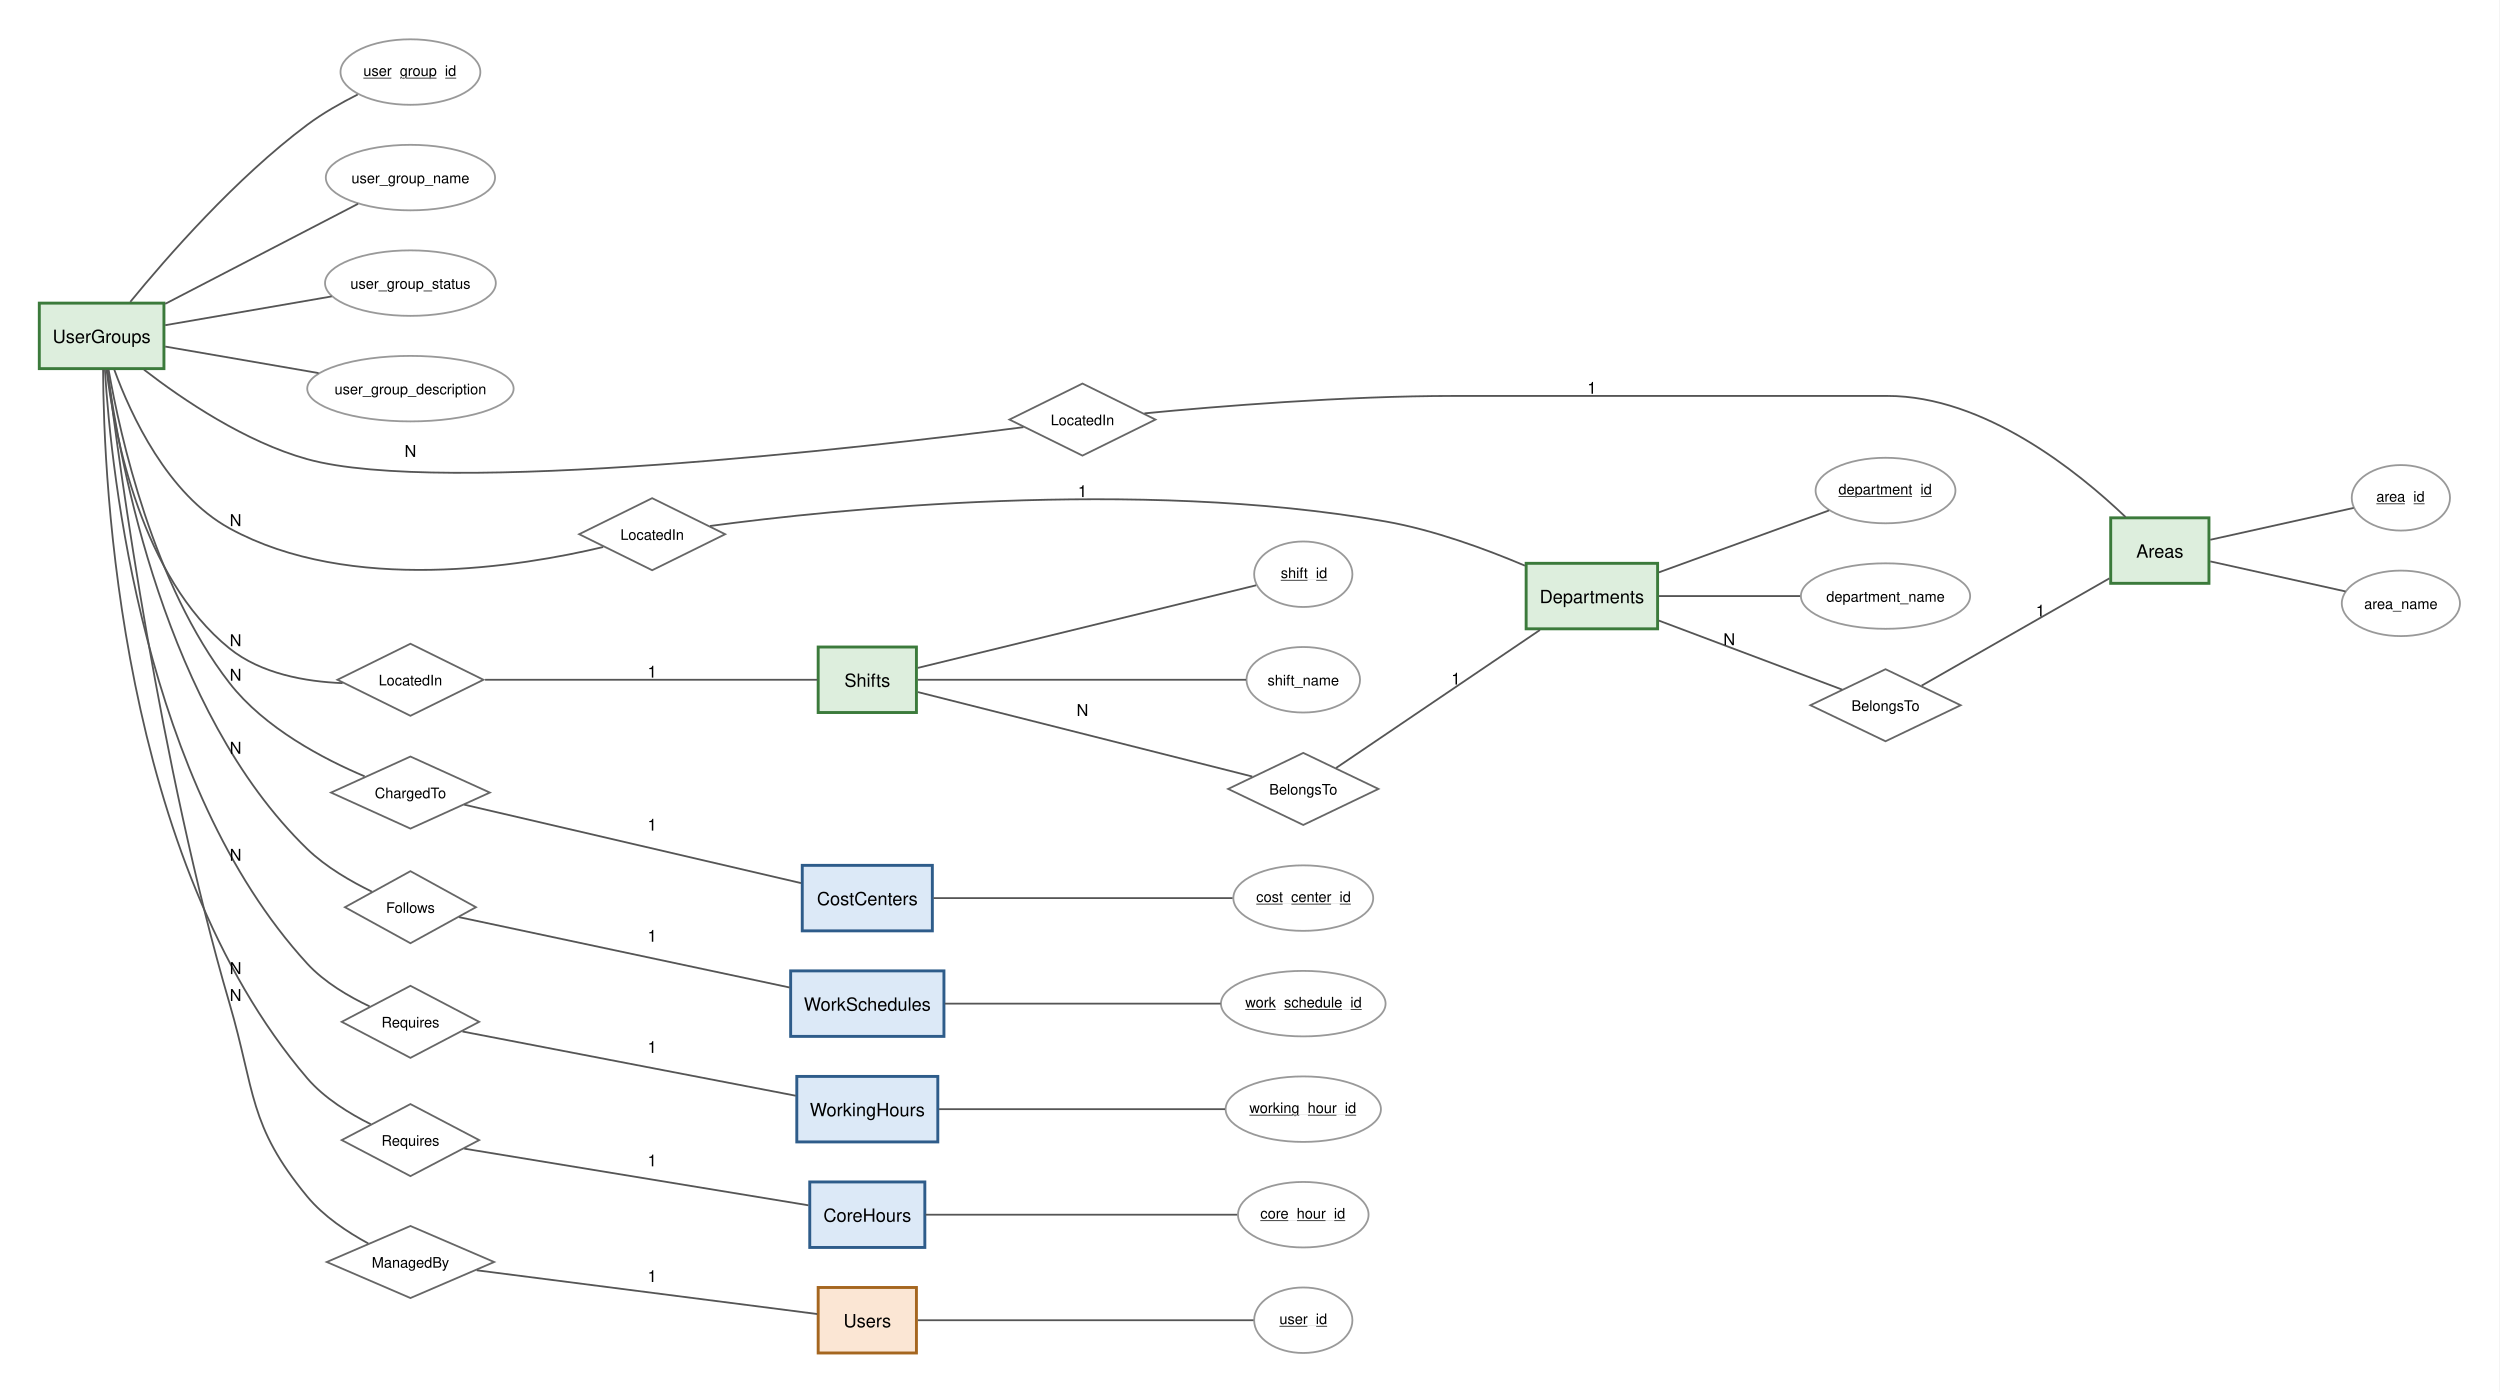
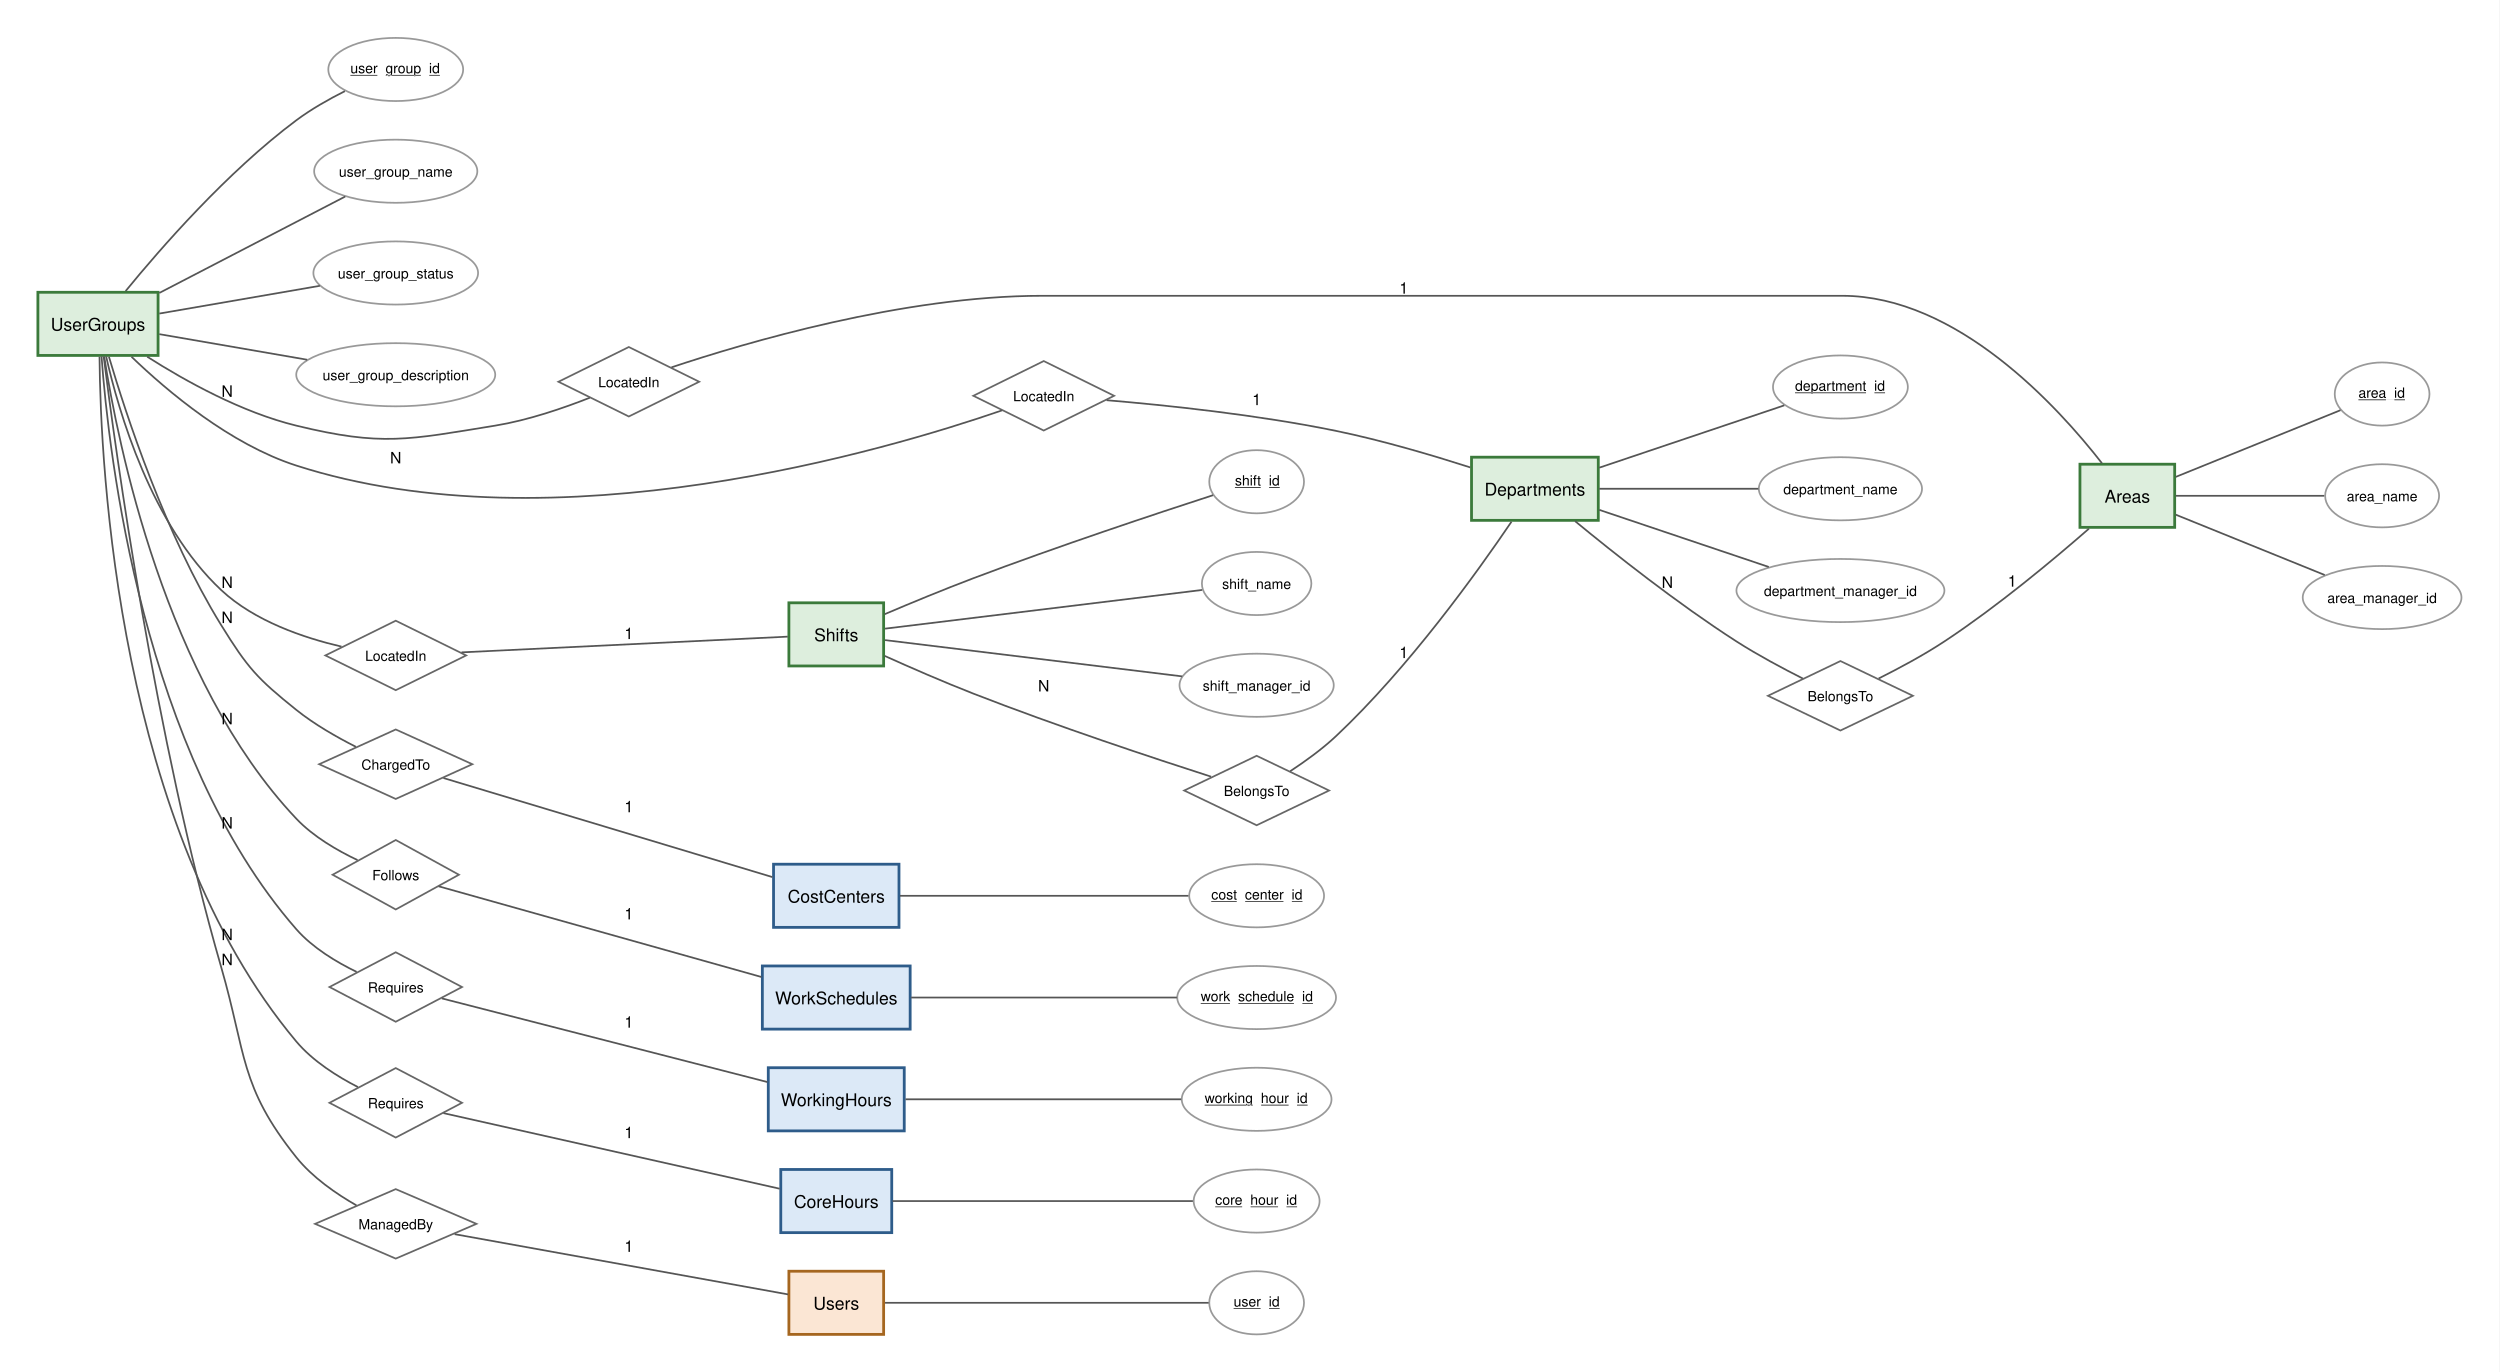
- <svg xmlns="http://www.w3.org/2000/svg" width="1374pt" height="765pt" viewBox="0.00 0.00 1374.00 765.00">
-   <g id="graph0" class="graph" transform="scale(1 1) rotate(0) translate(21.6 743.6)">
-     <polygon fill="white" stroke="none" points="-21.6,21.6 -21.6,-743.6 1351.99,-743.6 1351.99,21.6 -21.6,21.6" />
+ <svg xmlns="http://www.w3.org/2000/svg" width="1425pt" height="782pt" viewBox="0.00 0.00 1425.00 782.00">
+   <g id="graph0" class="graph" transform="scale(1 1) rotate(0) translate(21.6 760.6)">
+     <polygon fill="white" stroke="none" points="-21.6,21.6 -21.6,-760.6 1403.04,-760.6 1403.04,21.6 -21.6,21.6" />
    <g id="node1" class="node">
-       <polygon fill="#ddeedd" stroke="#3b7a3b" stroke-width="1.6" points="1192.44,-459 1138.44,-459 1138.44,-423 1192.44,-423 1192.44,-459" />
-       <text xml:space="preserve" text-anchor="middle" x="1165.44" y="-437.12" font-family="Helvetica,sans-Serif" font-size="10.00">Areas</text>
+       <polygon fill="#ddeedd" stroke="#3b7a3b" stroke-width="1.6" points="1217.97,-496 1163.97,-496 1163.97,-460 1217.97,-460 1217.97,-496" />
+       <text xml:space="preserve" text-anchor="middle" x="1190.97" y="-474.12" font-family="Helvetica,sans-Serif" font-size="10.00">Areas</text>
    </g>
    <g id="node2" class="node">
-       <ellipse fill="white" stroke="#999999" cx="1297.92" cy="-470" rx="27" ry="18" />
-       <text xml:space="preserve" text-anchor="start" x="1284.42" y="-467.9" font-family="Helvetica,sans-Serif" text-decoration="underline" font-size="8.00">area_id</text>
+       <ellipse fill="white" stroke="#999999" cx="1336.2" cy="-536" rx="27" ry="18" />
+       <text xml:space="preserve" text-anchor="start" x="1322.7" y="-533.9" font-family="Helvetica,sans-Serif" text-decoration="underline" font-size="8.00">area_id</text>
    </g>
    <g id="edge1" class="edge">
-       <path fill="none" stroke="#555555" d="M1193.16,-446.94C1216.27,-452.08 1249.43,-459.45 1272,-464.46" />
+       <path fill="none" stroke="#555555" d="M1218.57,-488.77C1245.6,-499.72 1287,-516.48 1312.51,-526.81" />
    </g>
    <g id="node3" class="node">
-       <ellipse fill="white" stroke="#999999" cx="1297.92" cy="-412" rx="32.47" ry="18" />
-       <text xml:space="preserve" text-anchor="middle" x="1297.92" y="-408.9" font-family="Helvetica,sans-Serif" font-size="8.00">area_name</text>
+       <ellipse fill="white" stroke="#999999" cx="1336.2" cy="-478" rx="32.47" ry="18" />
+       <text xml:space="preserve" text-anchor="middle" x="1336.2" y="-474.9" font-family="Helvetica,sans-Serif" font-size="8.00">area_name</text>
    </g>
    <g id="edge2" class="edge">
-       <path fill="none" stroke="#555555" d="M1193.16,-435.06C1214.78,-430.26 1245.2,-423.5 1267.51,-418.54" />
+       <path fill="none" stroke="#555555" d="M1218.57,-478C1242.52,-478 1277.76,-478 1303.23,-478" />
    </g>
    <g id="node4" class="node">
-       <polygon fill="#ddeedd" stroke="#3b7a3b" stroke-width="1.6" points="889.42,-434 817.17,-434 817.17,-398 889.42,-398 889.42,-434" />
-       <text xml:space="preserve" text-anchor="middle" x="853.29" y="-412.12" font-family="Helvetica,sans-Serif" font-size="10.00">Departments</text>
+       <ellipse fill="white" stroke="#999999" cx="1336.2" cy="-420" rx="45.24" ry="18" />
+       <text xml:space="preserve" text-anchor="middle" x="1336.2" y="-416.9" font-family="Helvetica,sans-Serif" font-size="8.00">area_manager_id</text>
+     </g>
+     <g id="edge3" class="edge">
+       <path fill="none" stroke="#555555" d="M1218.57,-467.23C1242.6,-457.5 1278,-443.16 1303.49,-432.84" />
    </g>
    <g id="node5" class="node">
-       <ellipse fill="white" stroke="#999999" cx="1014.68" cy="-474" rx="38.43" ry="18" />
-       <text xml:space="preserve" text-anchor="start" x="988.8" y="-471.9" font-family="Helvetica,sans-Serif" text-decoration="underline" font-size="8.00">department_id</text>
-     </g>
-     <g id="edge3" class="edge">
-       <path fill="none" stroke="#555555" d="M890.06,-429.02C918.24,-439.27 957.07,-453.4 983.65,-463.07" />
+       <polygon fill="#ddeedd" stroke="#3b7a3b" stroke-width="1.6" points="889.42,-500 817.17,-500 817.17,-464 889.42,-464 889.42,-500" />
+       <text xml:space="preserve" text-anchor="middle" x="853.29" y="-478.12" font-family="Helvetica,sans-Serif" font-size="10.00">Departments</text>
    </g>
    <g id="node6" class="node">
-       <ellipse fill="white" stroke="#999999" cx="1014.68" cy="-416" rx="46.51" ry="18" />
-       <text xml:space="preserve" text-anchor="middle" x="1014.68" y="-412.9" font-family="Helvetica,sans-Serif" font-size="8.00">department_name</text>
+       <ellipse fill="white" stroke="#999999" cx="1027.44" cy="-540" rx="38.43" ry="18" />
+       <text xml:space="preserve" text-anchor="start" x="1001.57" y="-537.9" font-family="Helvetica,sans-Serif" text-decoration="underline" font-size="8.00">department_id</text>
    </g>
    <g id="edge4" class="edge">
-       <path fill="none" stroke="#555555" d="M890.06,-416C913.01,-416 943.02,-416 967.72,-416" />
-     </g>
-     <g id="node25" class="node">
-       <polygon fill="white" stroke="#666666" points="1014.68,-375.8 973.38,-356 1014.68,-336.2 1055.98,-356 1014.68,-375.8" />
-       <text xml:space="preserve" text-anchor="middle" x="1014.68" y="-352.9" font-family="Helvetica,sans-Serif" font-size="8.00">BelongsTo</text>
-     </g>
-     <g id="edge16" class="edge">
-       <path fill="none" stroke="#555555" d="M890.06,-402.53C920.9,-390.93 964.5,-374.51 990.83,-364.6" />
-       <text xml:space="preserve" text-anchor="middle" x="928.79" y="-389" font-family="Helvetica,sans-Serif" font-size="9.00">N</text>
+       <path fill="none" stroke="#555555" d="M889.96,-494.02C921.08,-504.5 965.78,-519.56 995.44,-529.55" />
    </g>
    <g id="node7" class="node">
-       <polygon fill="#ddeedd" stroke="#3b7a3b" stroke-width="1.6" points="482.07,-388 428.07,-388 428.07,-352 482.07,-352 482.07,-388" />
-       <text xml:space="preserve" text-anchor="middle" x="455.07" y="-366.12" font-family="Helvetica,sans-Serif" font-size="10.00">Shifts</text>
+       <ellipse fill="white" stroke="#999999" cx="1027.44" cy="-482" rx="46.51" ry="18" />
+       <text xml:space="preserve" text-anchor="middle" x="1027.44" y="-478.9" font-family="Helvetica,sans-Serif" font-size="8.00">department_name</text>
+     </g>
+     <g id="edge5" class="edge">
+       <path fill="none" stroke="#555555" d="M889.96,-482C916.26,-482 952.24,-482 980.66,-482" />
    </g>
    <g id="node8" class="node">
-       <ellipse fill="white" stroke="#999999" cx="694.68" cy="-428" rx="27" ry="18" />
-       <text xml:space="preserve" text-anchor="start" x="682.31" y="-425.9" font-family="Helvetica,sans-Serif" text-decoration="underline" font-size="8.00">shift_id</text>
-     </g>
-     <g id="edge5" class="edge">
-       <path fill="none" stroke="#555555" d="M482.87,-376.54C529.23,-387.86 623.76,-410.93 668.78,-421.92" />
+       <ellipse fill="white" stroke="#999999" cx="1027.44" cy="-424" rx="59.28" ry="18" />
+       <text xml:space="preserve" text-anchor="middle" x="1027.44" y="-420.9" font-family="Helvetica,sans-Serif" font-size="8.00">department_manager_id</text>
+     </g>
+     <g id="edge6" class="edge">
+       <path fill="none" stroke="#555555" d="M889.96,-469.98C918.13,-460.49 957.41,-447.26 986.61,-437.42" />
+     </g>
+     <g id="node28" class="node">
+       <polygon fill="white" stroke="#666666" points="1027.44,-383.8 986.14,-364 1027.44,-344.2 1068.74,-364 1027.44,-383.8" />
+       <text xml:space="preserve" text-anchor="middle" x="1027.44" y="-360.9" font-family="Helvetica,sans-Serif" font-size="8.00">BelongsTo</text>
+     </g>
+     <g id="edge19" class="edge">
+       <path fill="none" stroke="#555555" d="M876.19,-463.54C898.56,-445.11 934.67,-416.5 968.17,-395 980.32,-387.2 994.63,-379.57 1006.02,-373.83" />
+       <text xml:space="preserve" text-anchor="middle" x="928.79" y="-425.48" font-family="Helvetica,sans-Serif" font-size="9.00">N</text>
    </g>
    <g id="node9" class="node">
-       <ellipse fill="white" stroke="#999999" cx="694.68" cy="-370" rx="31.2" ry="18" />
-       <text xml:space="preserve" text-anchor="middle" x="694.68" y="-366.9" font-family="Helvetica,sans-Serif" font-size="8.00">shift_name</text>
-     </g>
-     <g id="edge6" class="edge">
-       <path fill="none" stroke="#555555" d="M482.87,-370C527.41,-370 616.41,-370 663.25,-370" />
-     </g>
-     <g id="node26" class="node">
+       <polygon fill="#ddeedd" stroke="#3b7a3b" stroke-width="1.6" points="482.07,-417 428.07,-417 428.07,-381 482.07,-381 482.07,-417" />
+       <text xml:space="preserve" text-anchor="middle" x="455.07" y="-395.12" font-family="Helvetica,sans-Serif" font-size="10.00">Shifts</text>
+     </g>
+     <g id="node10" class="node">
+       <ellipse fill="white" stroke="#999999" cx="694.68" cy="-486" rx="27" ry="18" />
+       <text xml:space="preserve" text-anchor="start" x="682.31" y="-483.9" font-family="Helvetica,sans-Serif" text-decoration="underline" font-size="8.00">shift_id</text>
+     </g>
+     <g id="edge7" class="edge">
+       <path fill="none" stroke="#555555" d="M482.67,-410.52C497.46,-416.81 516.25,-424.59 533.19,-431 581.26,-449.19 638.37,-468.14 669.86,-478.36" />
+     </g>
+     <g id="node11" class="node">
+       <ellipse fill="white" stroke="#999999" cx="694.68" cy="-428" rx="31.2" ry="18" />
+       <text xml:space="preserve" text-anchor="middle" x="694.68" y="-424.9" font-family="Helvetica,sans-Serif" font-size="8.00">shift_name</text>
+     </g>
+     <g id="edge8" class="edge">
+       <path fill="none" stroke="#555555" d="M482.87,-402.27C527.53,-407.72 616.9,-418.63 663.63,-424.33" />
+     </g>
+     <g id="node12" class="node">
+       <ellipse fill="white" stroke="#999999" cx="694.68" cy="-370" rx="43.96" ry="18" />
+       <text xml:space="preserve" text-anchor="middle" x="694.68" y="-366.9" font-family="Helvetica,sans-Serif" font-size="8.00">shift_manager_id</text>
+     </g>
+     <g id="edge9" class="edge">
+       <path fill="none" stroke="#555555" d="M482.87,-395.73C524.13,-390.69 603.56,-381 652.26,-375.06" />
+     </g>
+     <g id="node29" class="node">
      <polygon fill="white" stroke="#666666" points="694.68,-329.8 653.38,-310 694.68,-290.2 735.98,-310 694.68,-329.8" />
      <text xml:space="preserve" text-anchor="middle" x="694.68" y="-306.9" font-family="Helvetica,sans-Serif" font-size="8.00">BelongsTo</text>
    </g>
-     <g id="edge18" class="edge">
-       <path fill="none" stroke="#555555" d="M482.87,-363.23C528.5,-351.71 620.8,-328.4 666.62,-316.83" />
-       <text xml:space="preserve" text-anchor="middle" x="573.32" y="-350.08" font-family="Helvetica,sans-Serif" font-size="9.00">N</text>
-     </g>
-     <g id="node10" class="node">
-       <polygon fill="#ddeedd" stroke="#3b7a3b" stroke-width="1.6" points="68.5,-577 0,-577 0,-541 68.5,-541 68.5,-577" />
-       <text xml:space="preserve" text-anchor="middle" x="34.25" y="-555.12" font-family="Helvetica,sans-Serif" font-size="10.00">UserGroups</text>
-     </g>
-     <g id="node11" class="node">
-       <ellipse fill="white" stroke="#999999" cx="203.97" cy="-704" rx="38.43" ry="18" />
-       <text xml:space="preserve" text-anchor="start" x="178.1" y="-701.9" font-family="Helvetica,sans-Serif" text-decoration="underline" font-size="8.00">user_group_id</text>
-     </g>
-     <g id="edge7" class="edge">
-       <path fill="none" stroke="#555555" d="M50,-577.69C70.07,-602.24 108,-645.69 147.25,-675 155.73,-681.33 165.78,-687.03 175,-691.66" />
-     </g>
-     <g id="node12" class="node">
-       <ellipse fill="white" stroke="#999999" cx="203.97" cy="-646" rx="46.51" ry="18" />
-       <text xml:space="preserve" text-anchor="middle" x="203.97" y="-642.9" font-family="Helvetica,sans-Serif" font-size="8.00">user_group_name</text>
-     </g>
-     <g id="edge8" class="edge">
-       <path fill="none" stroke="#555555" d="M69.19,-576.61C100.4,-592.79 146.1,-616.5 175.19,-631.59" />
+     <g id="edge21" class="edge">
+       <path fill="none" stroke="#555555" d="M482.62,-386.75C497.39,-380.09 516.18,-371.89 533.19,-365.25 580.55,-346.77 636.95,-328.11 668.71,-317.9" />
+       <text xml:space="preserve" text-anchor="middle" x="573.32" y="-366.45" font-family="Helvetica,sans-Serif" font-size="9.00">N</text>
    </g>
    <g id="node13" class="node">
-       <ellipse fill="white" stroke="#999999" cx="203.97" cy="-588" rx="46.94" ry="18" />
-       <text xml:space="preserve" text-anchor="middle" x="203.97" y="-584.9" font-family="Helvetica,sans-Serif" font-size="8.00">user_group_status</text>
-     </g>
-     <g id="edge9" class="edge">
-       <path fill="none" stroke="#555555" d="M69.19,-564.87C95.61,-569.44 132.42,-575.8 160.74,-580.7" />
+       <polygon fill="#ddeedd" stroke="#3b7a3b" stroke-width="1.6" points="68.5,-594 0,-594 0,-558 68.5,-558 68.5,-594" />
+       <text xml:space="preserve" text-anchor="middle" x="34.25" y="-572.12" font-family="Helvetica,sans-Serif" font-size="10.00">UserGroups</text>
    </g>
    <g id="node14" class="node">
-       <ellipse fill="white" stroke="#999999" cx="203.97" cy="-530" rx="56.72" ry="18" />
-       <text xml:space="preserve" text-anchor="middle" x="203.97" y="-526.9" font-family="Helvetica,sans-Serif" font-size="8.00">user_group_description</text>
+       <ellipse fill="white" stroke="#999999" cx="203.97" cy="-721" rx="38.43" ry="18" />
+       <text xml:space="preserve" text-anchor="start" x="178.1" y="-718.9" font-family="Helvetica,sans-Serif" text-decoration="underline" font-size="8.00">user_group_id</text>
    </g>
    <g id="edge10" class="edge">
-       <path fill="none" stroke="#555555" d="M69.19,-553.13C93.41,-548.94 126.36,-543.25 153.5,-538.55" />
-     </g>
-     <g id="node27" class="node">
-       <polygon fill="white" stroke="#666666" points="573.32,-532.8 533.19,-513 573.32,-493.2 613.44,-513 573.32,-532.8" />
-       <text xml:space="preserve" text-anchor="middle" x="573.32" y="-509.9" font-family="Helvetica,sans-Serif" font-size="8.00">LocatedIn</text>
-     </g>
-     <g id="edge20" class="edge">
-       <path fill="none" stroke="#555555" d="M57.54,-540.42C78.98,-523.85 113.1,-500.77 147.25,-491.25 221.27,-470.6 455.62,-497.87 540.9,-508.82" />
-       <text xml:space="preserve" text-anchor="middle" x="203.97" y="-492.45" font-family="Helvetica,sans-Serif" font-size="9.00">N</text>
-     </g>
-     <g id="node28" class="node">
-       <polygon fill="white" stroke="#666666" points="336.82,-469.8 296.7,-450 336.82,-430.2 376.94,-450 336.82,-469.8" />
-       <text xml:space="preserve" text-anchor="middle" x="336.82" y="-446.9" font-family="Helvetica,sans-Serif" font-size="8.00">LocatedIn</text>
-     </g>
-     <g id="edge22" class="edge">
-       <path fill="none" stroke="#555555" d="M41.24,-540.35C50.39,-515.35 70.46,-471.96 104.5,-453.25 170.85,-416.79 264.91,-432.26 309.89,-442.95" />
-       <text xml:space="preserve" text-anchor="middle" x="107.88" y="-454.45" font-family="Helvetica,sans-Serif" font-size="9.00">N</text>
-     </g>
-     <g id="node29" class="node">
-       <polygon fill="white" stroke="#666666" points="203.97,-389.8 163.85,-370 203.97,-350.2 244.1,-370 203.97,-389.8" />
-       <text xml:space="preserve" text-anchor="middle" x="203.97" y="-366.9" font-family="Helvetica,sans-Serif" font-size="8.00">LocatedIn</text>
-     </g>
-     <g id="edge24" class="edge">
-       <path fill="none" stroke="#555555" d="M36.97,-540.29C41.33,-504.49 56.15,-426.39 104.5,-387.25 121.77,-373.27 146.39,-368.96 166.69,-368.14" />
-       <text xml:space="preserve" text-anchor="middle" x="107.88" y="-388.45" font-family="Helvetica,sans-Serif" font-size="9.00">N</text>
+       <path fill="none" stroke="#555555" d="M50,-594.69C70.07,-619.24 108,-662.69 147.25,-692 155.73,-698.33 165.78,-704.03 175,-708.66" />
+     </g>
+     <g id="node15" class="node">
+       <ellipse fill="white" stroke="#999999" cx="203.97" cy="-663" rx="46.51" ry="18" />
+       <text xml:space="preserve" text-anchor="middle" x="203.97" y="-659.9" font-family="Helvetica,sans-Serif" font-size="8.00">user_group_name</text>
+     </g>
+     <g id="edge11" class="edge">
+       <path fill="none" stroke="#555555" d="M69.19,-593.61C100.4,-609.79 146.1,-633.5 175.19,-648.59" />
+     </g>
+     <g id="node16" class="node">
+       <ellipse fill="white" stroke="#999999" cx="203.97" cy="-605" rx="46.94" ry="18" />
+       <text xml:space="preserve" text-anchor="middle" x="203.97" y="-601.9" font-family="Helvetica,sans-Serif" font-size="8.00">user_group_status</text>
+     </g>
+     <g id="edge12" class="edge">
+       <path fill="none" stroke="#555555" d="M69.19,-581.87C95.61,-586.44 132.42,-592.8 160.74,-597.7" />
+     </g>
+     <g id="node17" class="node">
+       <ellipse fill="white" stroke="#999999" cx="203.97" cy="-547" rx="56.72" ry="18" />
+       <text xml:space="preserve" text-anchor="middle" x="203.97" y="-543.9" font-family="Helvetica,sans-Serif" font-size="8.00">user_group_description</text>
+     </g>
+     <g id="edge13" class="edge">
+       <path fill="none" stroke="#555555" d="M69.19,-570.13C93.41,-565.94 126.36,-560.25 153.5,-555.55" />
    </g>
    <g id="node30" class="node">
-       <polygon fill="white" stroke="#666666" points="203.97,-327.8 160.32,-308 203.97,-288.2 247.62,-308 203.97,-327.8" />
-       <text xml:space="preserve" text-anchor="middle" x="203.97" y="-304.9" font-family="Helvetica,sans-Serif" font-size="8.00">ChargedTo</text>
-     </g>
-     <g id="edge26" class="edge">
-       <path fill="none" stroke="#555555" d="M38.1,-540.36C44.45,-503.96 62.62,-422.27 104.5,-368.25 123.78,-343.38 156.45,-326.36 178.83,-316.91" />
-       <text xml:space="preserve" text-anchor="middle" x="107.88" y="-369.45" font-family="Helvetica,sans-Serif" font-size="9.00">N</text>
+       <polygon fill="white" stroke="#666666" points="336.82,-562.8 296.7,-543 336.82,-523.2 376.94,-543 336.82,-562.8" />
+       <text xml:space="preserve" text-anchor="middle" x="336.82" y="-539.9" font-family="Helvetica,sans-Serif" font-size="8.00">LocatedIn</text>
+     </g>
+     <g id="edge23" class="edge">
+       <path fill="none" stroke="#555555" d="M62.31,-557.27C84.13,-543.37 116.19,-525.57 147.25,-518 196.24,-506.07 210.92,-509.94 260.7,-518 279.42,-521.03 299.79,-528.06 314.59,-533.9" />
+       <text xml:space="preserve" text-anchor="middle" x="107.88" y="-534.38" font-family="Helvetica,sans-Serif" font-size="9.00">N</text>
    </g>
    <g id="node31" class="node">
-       <polygon fill="white" stroke="#666666" points="203.97,-264.8 167.97,-245 203.97,-225.2 239.97,-245 203.97,-264.8" />
-       <text xml:space="preserve" text-anchor="middle" x="203.97" y="-241.9" font-family="Helvetica,sans-Serif" font-size="8.00">Follows</text>
-     </g>
-     <g id="edge28" class="edge">
-       <path fill="none" stroke="#555555" d="M37.38,-540.3C44.04,-490.42 68.93,-352.87 147.25,-277 157.51,-267.06 171.44,-259.06 182.8,-253.55" />
-       <text xml:space="preserve" text-anchor="middle" x="107.88" y="-329.33" font-family="Helvetica,sans-Serif" font-size="9.00">N</text>
+       <polygon fill="white" stroke="#666666" points="573.32,-554.8 533.19,-535 573.32,-515.2 613.44,-535 573.32,-554.8" />
+       <text xml:space="preserve" text-anchor="middle" x="573.32" y="-531.9" font-family="Helvetica,sans-Serif" font-size="8.00">LocatedIn</text>
+     </g>
+     <g id="edge25" class="edge">
+       <path fill="none" stroke="#555555" d="M53.37,-557.24C73.96,-537.42 109.6,-507.38 147.25,-495.25 294.69,-447.73 484.71,-504.3 549.51,-526.67" />
+       <text xml:space="preserve" text-anchor="middle" x="203.97" y="-496.45" font-family="Helvetica,sans-Serif" font-size="9.00">N</text>
    </g>
    <g id="node32" class="node">
-       <polygon fill="white" stroke="#666666" points="203.97,-201.8 166.2,-182 203.97,-162.2 241.75,-182 203.97,-201.8" />
-       <text xml:space="preserve" text-anchor="middle" x="203.97" y="-178.9" font-family="Helvetica,sans-Serif" font-size="8.00">Requires</text>
-     </g>
-     <g id="edge30" class="edge">
-       <path fill="none" stroke="#555555" d="M36.07,-540.25C39.52,-483.62 57.27,-312.2 147.25,-214 156.67,-203.72 170.18,-195.85 181.53,-190.49" />
-       <text xml:space="preserve" text-anchor="middle" x="107.88" y="-270.51" font-family="Helvetica,sans-Serif" font-size="9.00">N</text>
+       <polygon fill="white" stroke="#666666" points="203.97,-406.8 163.85,-387 203.97,-367.2 244.1,-387 203.97,-406.8" />
+       <text xml:space="preserve" text-anchor="middle" x="203.97" y="-383.9" font-family="Helvetica,sans-Serif" font-size="8.00">LocatedIn</text>
+     </g>
+     <g id="edge27" class="edge">
+       <path fill="none" stroke="#555555" d="M38.9,-557.44C46.03,-525.85 64.74,-461.45 104.5,-424.25 123.45,-406.52 151.68,-397 173.06,-392.03" />
+       <text xml:space="preserve" text-anchor="middle" x="107.88" y="-425.45" font-family="Helvetica,sans-Serif" font-size="9.00">N</text>
    </g>
    <g id="node33" class="node">
-       <polygon fill="white" stroke="#666666" points="203.97,-136.8 166.2,-117 203.97,-97.2 241.75,-117 203.97,-136.8" />
-       <text xml:space="preserve" text-anchor="middle" x="203.97" y="-113.9" font-family="Helvetica,sans-Serif" font-size="8.00">Requires</text>
-     </g>
-     <g id="edge32" class="edge">
-       <path fill="none" stroke="#555555" d="M35.05,-540.63C35.32,-478.17 44.34,-271.28 147.25,-151 156.68,-139.98 170.61,-131.48 182.18,-125.73" />
-       <text xml:space="preserve" text-anchor="middle" x="107.88" y="-208.25" font-family="Helvetica,sans-Serif" font-size="9.00">N</text>
+       <polygon fill="white" stroke="#666666" points="203.97,-344.8 160.32,-325 203.97,-305.2 247.62,-325 203.97,-344.8" />
+       <text xml:space="preserve" text-anchor="middle" x="203.97" y="-321.9" font-family="Helvetica,sans-Serif" font-size="8.00">ChargedTo</text>
+     </g>
+     <g id="edge29" class="edge">
+       <path fill="none" stroke="#555555" d="M40.5,-557.22C50.14,-524.55 72.61,-455.78 104.5,-404.25 119.58,-379.89 124.91,-373.94 147.25,-356 157.61,-347.68 170.5,-340.35 181.27,-334.91" />
+       <text xml:space="preserve" text-anchor="middle" x="107.88" y="-405.45" font-family="Helvetica,sans-Serif" font-size="9.00">N</text>
    </g>
    <g id="node34" class="node">
-       <polygon fill="white" stroke="#666666" points="203.97,-69.8 157.98,-50 203.97,-30.2 249.97,-50 203.97,-69.8" />
-       <text xml:space="preserve" text-anchor="middle" x="203.97" y="-46.9" font-family="Helvetica,sans-Serif" font-size="8.00">ManagedBy</text>
-     </g>
-     <g id="edge34" class="edge">
-       <path fill="none" stroke="#555555" d="M37.45,-540.38C44.17,-485.98 66.3,-322.85 104.5,-192.25 118.79,-143.4 114.85,-125.26 147.25,-86 156.27,-75.07 169.48,-66.34 180.78,-60.21" />
-       <text xml:space="preserve" text-anchor="middle" x="107.88" y="-193.45" font-family="Helvetica,sans-Serif" font-size="9.00">N</text>
-     </g>
-     <g id="node15" class="node">
+       <polygon fill="white" stroke="#666666" points="203.97,-281.8 167.97,-262 203.97,-242.2 239.97,-262 203.97,-281.8" />
+       <text xml:space="preserve" text-anchor="middle" x="203.97" y="-258.9" font-family="Helvetica,sans-Serif" font-size="8.00">Follows</text>
+     </g>
+     <g id="edge31" class="edge">
+       <path fill="none" stroke="#555555" d="M37.81,-557.31C45.48,-508.06 72.53,-373.06 147.25,-294 156.98,-283.7 170.77,-275.75 182.2,-270.34" />
+       <text xml:space="preserve" text-anchor="middle" x="107.88" y="-347.74" font-family="Helvetica,sans-Serif" font-size="9.00">N</text>
+     </g>
+     <g id="node35" class="node">
+       <polygon fill="white" stroke="#666666" points="203.97,-217.8 166.2,-198 203.97,-178.2 241.75,-198 203.97,-217.8" />
+       <text xml:space="preserve" text-anchor="middle" x="203.97" y="-194.9" font-family="Helvetica,sans-Serif" font-size="8.00">Requires</text>
+     </g>
+     <g id="edge33" class="edge">
+       <path fill="none" stroke="#555555" d="M36.28,-557.44C40.35,-501.36 59.65,-331.32 147.25,-231 156.57,-220.33 170.21,-212.17 181.67,-206.63" />
+       <text xml:space="preserve" text-anchor="middle" x="107.88" y="-288.31" font-family="Helvetica,sans-Serif" font-size="9.00">N</text>
+     </g>
+     <g id="node36" class="node">
+       <polygon fill="white" stroke="#666666" points="203.97,-151.8 166.2,-132 203.97,-112.2 241.75,-132 203.97,-151.8" />
+       <text xml:space="preserve" text-anchor="middle" x="203.97" y="-128.9" font-family="Helvetica,sans-Serif" font-size="8.00">Requires</text>
+     </g>
+     <g id="edge35" class="edge">
+       <path fill="none" stroke="#555555" d="M35.12,-557.22C35.67,-494.33 45.54,-288.28 147.25,-167 156.72,-155.71 170.8,-146.91 182.43,-140.96" />
+       <text xml:space="preserve" text-anchor="middle" x="107.88" y="-224.71" font-family="Helvetica,sans-Serif" font-size="9.00">N</text>
+     </g>
+     <g id="node37" class="node">
+       <polygon fill="white" stroke="#666666" points="203.97,-82.8 157.98,-63 203.97,-43.2 249.97,-63 203.97,-82.8" />
+       <text xml:space="preserve" text-anchor="middle" x="203.97" y="-59.9" font-family="Helvetica,sans-Serif" font-size="8.00">ManagedBy</text>
+     </g>
+     <g id="edge37" class="edge">
+       <path fill="none" stroke="#555555" d="M37.49,-557.39C44.32,-503.02 66.72,-339.97 104.5,-209.25 118.86,-159.56 114.96,-141.41 147.25,-101 156.46,-89.47 170.1,-80.09 181.58,-73.53" />
+       <text xml:space="preserve" text-anchor="middle" x="107.88" y="-210.45" font-family="Helvetica,sans-Serif" font-size="9.00">N</text>
+     </g>
+     <g id="node18" class="node">
      <polygon fill="#dce9f7" stroke="#2e5c8a" stroke-width="1.6" points="486.69,-94 423.44,-94 423.44,-58 486.69,-58 486.69,-94" />
      <text xml:space="preserve" text-anchor="middle" x="455.07" y="-72.12" font-family="Helvetica,sans-Serif" font-size="10.00">CoreHours</text>
    </g>
-     <g id="node16" class="node">
+     <g id="node19" class="node">
      <ellipse fill="white" stroke="#999999" cx="694.68" cy="-76" rx="35.88" ry="18" />
      <text xml:space="preserve" text-anchor="start" x="671.06" y="-73.9" font-family="Helvetica,sans-Serif" text-decoration="underline" font-size="8.00">core_hour_id</text>
    </g>
-     <g id="edge11" class="edge">
+     <g id="edge14" class="edge">
      <path fill="none" stroke="#555555" d="M487.13,-76C531.29,-76 611.97,-76 658.35,-76" />
    </g>
-     <g id="node17" class="node">
+     <g id="node20" class="node">
      <polygon fill="#dce9f7" stroke="#2e5c8a" stroke-width="1.6" points="490.82,-268 419.32,-268 419.32,-232 490.82,-232 490.82,-268" />
      <text xml:space="preserve" text-anchor="middle" x="455.07" y="-246.12" font-family="Helvetica,sans-Serif" font-size="10.00">CostCenters</text>
    </g>
-     <g id="node18" class="node">
+     <g id="node21" class="node">
      <ellipse fill="white" stroke="#999999" cx="694.68" cy="-250" rx="38.43" ry="18" />
      <text xml:space="preserve" text-anchor="start" x="668.81" y="-247.9" font-family="Helvetica,sans-Serif" text-decoration="underline" font-size="8.00">cost_center_id</text>
    </g>
-     <g id="edge12" class="edge">
+     <g id="edge15" class="edge">
      <path fill="none" stroke="#555555" d="M491.39,-250C535.47,-250 610.57,-250 655.81,-250" />
    </g>
-     <g id="node19" class="node">
+     <g id="node22" class="node">
      <polygon fill="#fbe6d4" stroke="#a5661f" stroke-width="1.6" points="482.07,-36 428.07,-36 428.07,0 482.07,0 482.07,-36" />
      <text xml:space="preserve" text-anchor="middle" x="455.07" y="-14.12" font-family="Helvetica,sans-Serif" font-size="10.00">Users</text>
    </g>
-     <g id="node20" class="node">
+     <g id="node23" class="node">
      <ellipse fill="white" stroke="#999999" cx="694.68" cy="-18" rx="27" ry="18" />
      <text xml:space="preserve" text-anchor="start" x="681.56" y="-15.9" font-family="Helvetica,sans-Serif" text-decoration="underline" font-size="8.00">user_id</text>
    </g>
-     <g id="edge13" class="edge">
+     <g id="edge16" class="edge">
      <path fill="none" stroke="#555555" d="M482.87,-18C528.74,-18 621.79,-18 667.35,-18" />
    </g>
-     <g id="node21" class="node">
+     <g id="node24" class="node">
      <polygon fill="#dce9f7" stroke="#2e5c8a" stroke-width="1.6" points="497.19,-210 412.94,-210 412.94,-174 497.19,-174 497.19,-210" />
      <text xml:space="preserve" text-anchor="middle" x="455.07" y="-188.12" font-family="Helvetica,sans-Serif" font-size="10.00">WorkSchedules</text>
    </g>
-     <g id="node22" class="node">
+     <g id="node25" class="node">
      <ellipse fill="white" stroke="#999999" cx="694.68" cy="-192" rx="45.24" ry="18" />
      <text xml:space="preserve" text-anchor="start" x="662.81" y="-189.9" font-family="Helvetica,sans-Serif" text-decoration="underline" font-size="8.00">work_schedule_id</text>
    </g>
-     <g id="edge14" class="edge">
+     <g id="edge17" class="edge">
      <path fill="none" stroke="#555555" d="M497.73,-192C540.19,-192 605.81,-192 649.24,-192" />
    </g>
-     <g id="node23" class="node">
+     <g id="node26" class="node">
      <polygon fill="#dce9f7" stroke="#2e5c8a" stroke-width="1.6" points="493.82,-152 416.32,-152 416.32,-116 493.82,-116 493.82,-152" />
      <text xml:space="preserve" text-anchor="middle" x="455.07" y="-130.12" font-family="Helvetica,sans-Serif" font-size="10.00">WorkingHours</text>
    </g>
-     <g id="node24" class="node">
+     <g id="node27" class="node">
      <ellipse fill="white" stroke="#999999" cx="694.68" cy="-134" rx="42.68" ry="18" />
      <text xml:space="preserve" text-anchor="start" x="665.06" y="-131.9" font-family="Helvetica,sans-Serif" text-decoration="underline" font-size="8.00">working_hour_id</text>
    </g>
-     <g id="edge15" class="edge">
+     <g id="edge18" class="edge">
      <path fill="none" stroke="#555555" d="M494.51,-134C537.59,-134 607.21,-134 651.69,-134" />
    </g>
-     <g id="edge17" class="edge">
-       <path fill="none" stroke="#555555" d="M1034.52,-366.77C1060.63,-381.69 1107.97,-408.73 1137.72,-425.73" />
-       <text xml:space="preserve" text-anchor="middle" x="1099.82" y="-404.79" font-family="Helvetica,sans-Serif" font-size="9.00">1</text>
-     </g>
-     <g id="edge19" class="edge">
-       <path fill="none" stroke="#555555" d="M712.74,-321.55C739.69,-339.79 792.39,-375.46 824.75,-397.36" />
-       <text xml:space="preserve" text-anchor="middle" x="778.54" y="-367.38" font-family="Helvetica,sans-Serif" font-size="9.00">1</text>
-     </g>
-     <g id="edge21" class="edge">
-       <path fill="none" stroke="#555555" d="M607.37,-516.42C647.54,-520.27 717.44,-526 777.54,-526 777.54,-526 777.54,-526 1015.68,-526 1068.92,-526 1120.44,-484.44 1146.61,-459.44" />
-       <text xml:space="preserve" text-anchor="middle" x="853.29" y="-527.2" font-family="Helvetica,sans-Serif" font-size="9.00">1</text>
-     </g>
-     <g id="edge23" class="edge">
-       <path fill="none" stroke="#555555" d="M368.65,-454.52C436.44,-463.58 603.27,-481.15 739.92,-457 766.4,-452.32 794.85,-441.88 816.49,-432.71" />
-       <text xml:space="preserve" text-anchor="middle" x="573.32" y="-470.42" font-family="Helvetica,sans-Serif" font-size="9.00">1</text>
-     </g>
-     <g id="edge25" class="edge">
-       <path fill="none" stroke="#555555" d="M244.99,-370C296.29,-370 383.81,-370 427.55,-370" />
-       <text xml:space="preserve" text-anchor="middle" x="336.82" y="-371.2" font-family="Helvetica,sans-Serif" font-size="9.00">1</text>
-     </g>
-     <g id="edge27" class="edge">
-       <path fill="none" stroke="#555555" d="M233.55,-301.35C279.3,-290.69 368.88,-269.83 418.64,-258.25" />
-       <text xml:space="preserve" text-anchor="middle" x="336.82" y="-287.1" font-family="Helvetica,sans-Serif" font-size="9.00">1</text>
-     </g>
-     <g id="edge29" class="edge">
-       <path fill="none" stroke="#555555" d="M230.69,-239.53C273.7,-230.38 360.59,-211.89 412.42,-200.86" />
-       <text xml:space="preserve" text-anchor="middle" x="336.82" y="-226.01" font-family="Helvetica,sans-Serif" font-size="9.00">1</text>
-     </g>
-     <g id="edge31" class="edge">
-       <path fill="none" stroke="#555555" d="M232.58,-176.68C277.17,-168.09 365.14,-151.14 415.76,-141.38" />
-       <text xml:space="preserve" text-anchor="middle" x="336.82" y="-164.91" font-family="Helvetica,sans-Serif" font-size="9.00">1</text>
-     </g>
-     <g id="edge33" class="edge">
-       <path fill="none" stroke="#555555" d="M233.55,-112.3C280.58,-104.56 373.92,-89.19 422.71,-81.16" />
-       <text xml:space="preserve" text-anchor="middle" x="336.82" y="-102.58" font-family="Helvetica,sans-Serif" font-size="9.00">1</text>
-     </g>
-     <g id="edge35" class="edge">
-       <path fill="none" stroke="#555555" d="M240.4,-45.45C290.9,-38.96 382.46,-27.2 427.54,-21.41" />
-       <text xml:space="preserve" text-anchor="middle" x="336.82" y="-39.01" font-family="Helvetica,sans-Serif" font-size="9.00">1</text>
+     <g id="edge20" class="edge">
+       <path fill="none" stroke="#555555" d="M1049.21,-373.85C1060.59,-379.54 1074.76,-387.11 1086.72,-395 1116.86,-414.88 1148.87,-441.59 1169.11,-459.28" />
+       <text xml:space="preserve" text-anchor="middle" x="1125.34" y="-426.19" font-family="Helvetica,sans-Serif" font-size="9.00">1</text>
+     </g>
+     <g id="edge22" class="edge">
+       <path fill="none" stroke="#555555" d="M713.79,-320.99C722.17,-326.48 731.99,-333.55 739.92,-341 781.42,-380.02 820.71,-434.83 839.96,-463.25" />
+       <text xml:space="preserve" text-anchor="middle" x="778.54" y="-385.49" font-family="Helvetica,sans-Serif" font-size="9.00">1</text>
+     </g>
+     <g id="edge24" class="edge">
+       <path fill="none" stroke="#555555" d="M361.12,-551.2C402.88,-565.15 493.5,-592 572.32,-592 572.32,-592 572.32,-592 1028.44,-592 1093.83,-592 1151.35,-528.87 1176.5,-496.57" />
+       <text xml:space="preserve" text-anchor="middle" x="778.54" y="-593.2" font-family="Helvetica,sans-Serif" font-size="9.00">1</text>
+     </g>
+     <g id="edge26" class="edge">
+       <path fill="none" stroke="#555555" d="M609.16,-532.48C642.86,-529.64 695.24,-524.19 739.92,-515 765.91,-509.65 794.6,-501.18 816.49,-494.16" />
+       <text xml:space="preserve" text-anchor="middle" x="694.68" y="-529.69" font-family="Helvetica,sans-Serif" font-size="9.00">1</text>
+     </g>
+     <g id="edge28" class="edge">
+       <path fill="none" stroke="#555555" d="M241.46,-388.76C292.14,-391.2 382.63,-395.56 427.43,-397.72" />
+       <text xml:space="preserve" text-anchor="middle" x="336.82" y="-396.32" font-family="Helvetica,sans-Serif" font-size="9.00">1</text>
+     </g>
+     <g id="edge30" class="edge">
+       <path fill="none" stroke="#555555" d="M231.16,-317.12C276.13,-303.58 368.06,-275.9 418.69,-260.65" />
+       <text xml:space="preserve" text-anchor="middle" x="336.82" y="-297.62" font-family="Helvetica,sans-Serif" font-size="9.00">1</text>
+     </g>
+     <g id="edge32" class="edge">
+       <path fill="none" stroke="#555555" d="M228.41,-255.41C270.55,-243.57 359.66,-218.53 412.42,-203.71" />
+       <text xml:space="preserve" text-anchor="middle" x="336.82" y="-236.53" font-family="Helvetica,sans-Serif" font-size="9.00">1</text>
+     </g>
+     <g id="edge34" class="edge">
+       <path fill="none" stroke="#555555" d="M230.23,-191.51C274.01,-180.26 364.26,-157.08 415.79,-143.84" />
+       <text xml:space="preserve" text-anchor="middle" x="336.82" y="-174.81" font-family="Helvetica,sans-Serif" font-size="9.00">1</text>
+     </g>
+     <g id="edge36" class="edge">
+       <path fill="none" stroke="#555555" d="M231.16,-126.11C277.38,-115.72 373.21,-94.18 422.81,-83.03" />
+       <text xml:space="preserve" text-anchor="middle" x="336.82" y="-111.86" font-family="Helvetica,sans-Serif" font-size="9.00">1</text>
+     </g>
+     <g id="edge38" class="edge">
+       <path fill="none" stroke="#555555" d="M237.54,-57.12C287.39,-48.11 381.65,-31.08 427.58,-22.79" />
+       <text xml:space="preserve" text-anchor="middle" x="336.82" y="-47.05" font-family="Helvetica,sans-Serif" font-size="9.00">1</text>
    </g>
  </g>
</svg>
